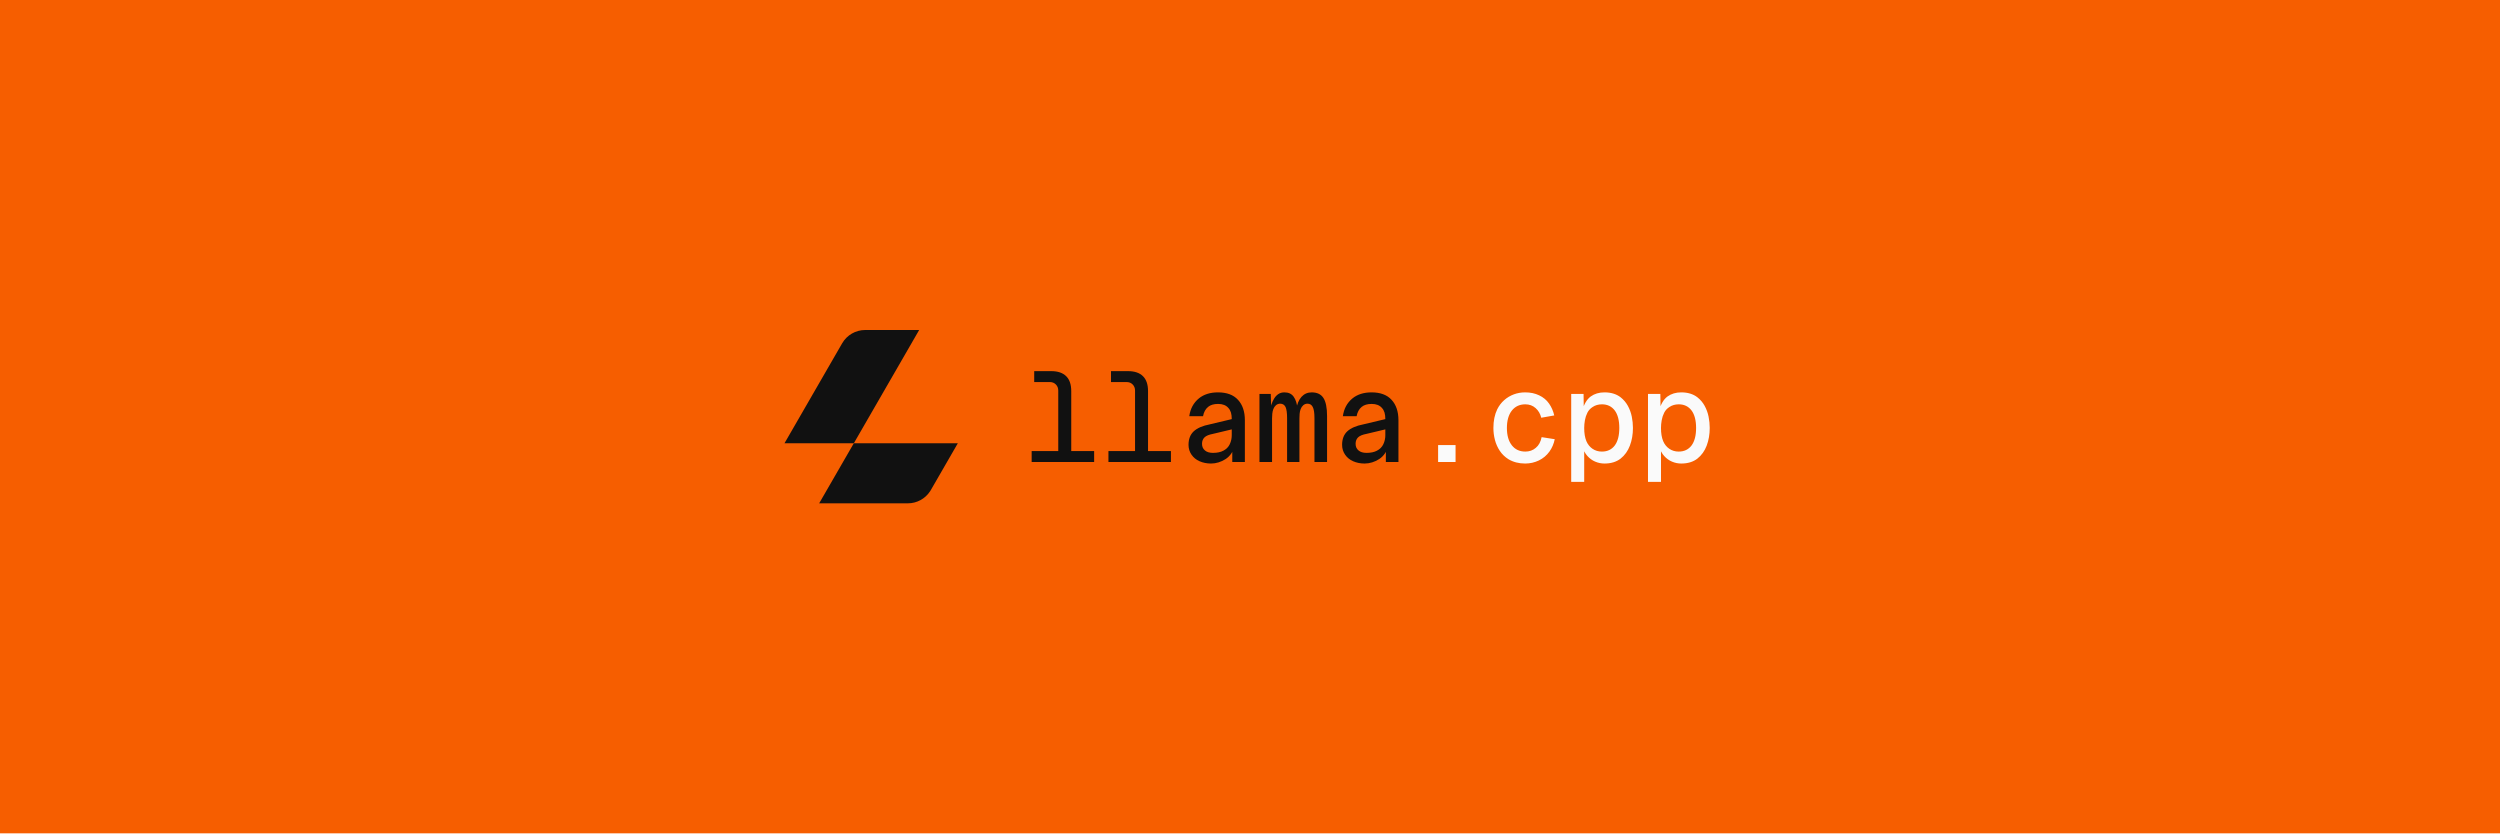
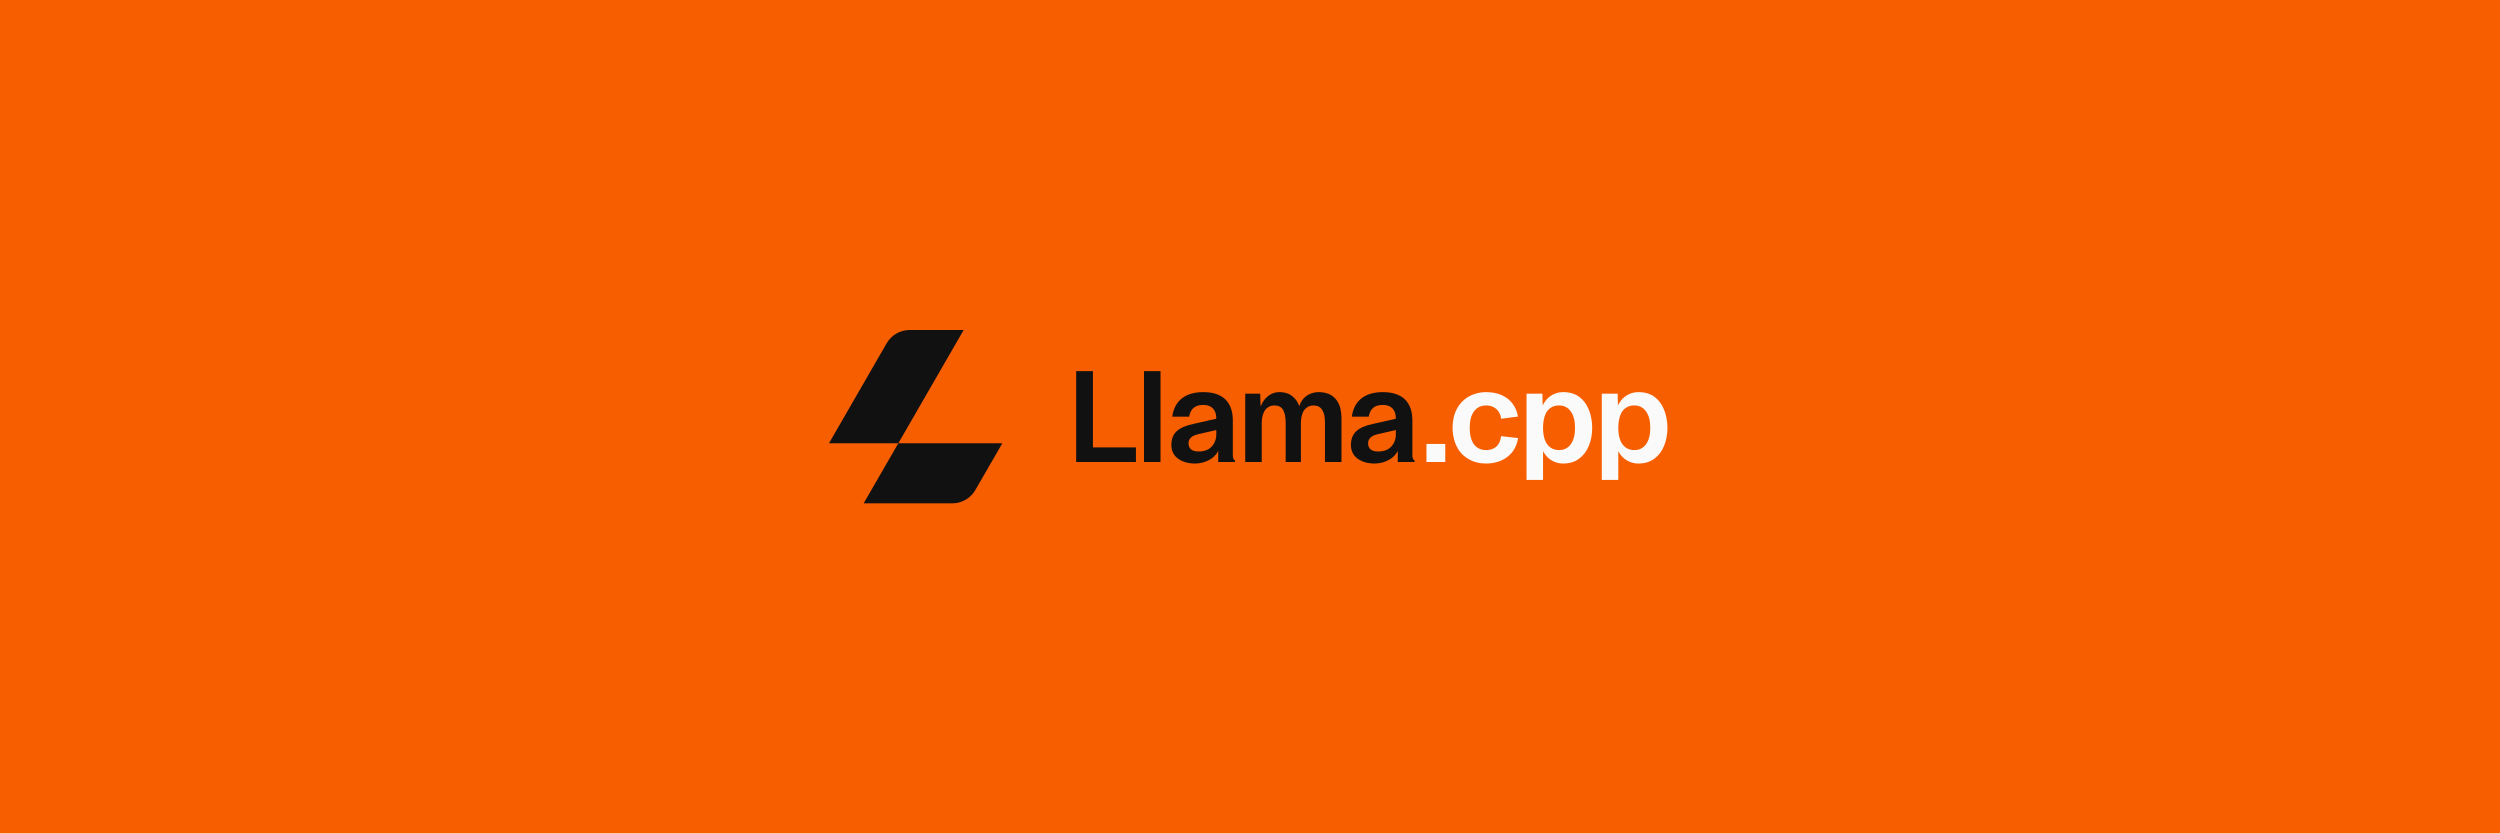
<svg xmlns="http://www.w3.org/2000/svg" width="7500" height="2500" viewBox="0 0 7500 2500" fill="none">
  <rect width="7500" height="2500" fill="#F65E00" />
-   <g transform="translate(2353.5 950.0)">
+   <g transform="translate(2487.0 950.0)">
    <path transform="translate(0 40) scale(0.866667)" d="M600 392L504.249 558L504.137 557.929C487.252 584.069 458.193 600 426.864 600H120L240 392H600Z" fill="#111111" />
    <path transform="translate(0 40) scale(0.866667)" d="M240 392H0L199.602 46.025C216.032 17.546 246.411 3.25756e-05 279.29 0H466.154L240 392Z" fill="#111111" />
-     <path d="M821.262 423.692V221.483Q821.262 210.735 814.164 203.451Q807.067 196.167 795.947 196.167H749.135V163.4H800.243Q829.862 163.4 845.231 178.769Q860.237 193.786 860.237 223.394V423.692ZM741.456 436V403.233H928.908V436ZM1051.628 423.692V221.483Q1051.628 210.735 1044.53 203.451Q1037.433 196.167 1026.313 196.167H979.501V163.4H1030.61Q1060.228 163.4 1075.597 178.769Q1090.603 193.786 1090.603 223.394V423.692ZM971.822 436V403.233H1159.275V436ZM1279.646 440.607Q1260.833 440.607 1245.092 433.696Q1230.107 427.158 1221.084 414.099Q1212.061 401.039 1212.061 384.519Q1212.061 358.41 1227.814 343.821Q1243.94 329.231 1275.785 323.088L1341.758 307.357Q1341.758 295.488 1339.267 287.447Q1336.777 279.406 1331.435 273.658Q1321.09 261.777 1300.796 261.777Q1281.643 261.777 1270.925 270.586Q1259.056 280.185 1255.622 298.559H1214.354Q1218.95 265.134 1243.172 245.158Q1265.451 227.113 1300.401 227.113Q1340.013 227.113 1360.373 249.381Q1381.117 271.65 1381.117 310.834V435.452Q1381.117 435.605 1381.167 435.726Q1381.216 435.846 1381.293 435.846V436H1343.326V387.59H1349.085Q1347.177 400.644 1340.277 410.632Q1333.377 420.62 1323.405 427.158Q1313.433 433.696 1302.107 437.152Q1290.781 440.607 1279.646 440.607ZM1285.482 408.63Q1304.23 408.63 1316.483 402.125Q1329.888 395.236 1335.823 382.593Q1341.758 369.951 1341.758 355.767V338.16L1285.482 351.576Q1267.108 355.021 1259.835 362.294Q1252.573 369.567 1252.573 381.458Q1252.573 394.084 1261.371 401.357Q1269.796 408.63 1285.482 408.63ZM1424.876 436V231.72H1458.795L1460.33 283.563L1456.48 282.412Q1457.643 272.813 1460.906 263.022Q1464.17 253.232 1469.347 244.977Q1474.525 236.722 1482.012 231.917Q1489.499 227.113 1499.758 227.113Q1518.306 227.113 1527.509 240.167Q1537.097 253.337 1539.412 278.956H1535.166Q1538.633 254.362 1550.919 240.551Q1563.216 227.113 1581.486 227.113Q1605.812 227.113 1616.562 243.622Q1627.686 260.505 1627.686 298.087V436H1589.895V304.68Q1589.895 280.174 1584.553 270.608Q1579.578 261.053 1568.959 261.053Q1561.988 261.053 1556.512 265.505Q1551.048 270.302 1548.488 277.157Q1545.928 284.013 1545.352 291.493Q1544.776 298.974 1544.776 305.437V436H1507.786V304.68Q1507.786 280.942 1503.128 270.992Q1498.135 261.053 1487.141 261.053Q1480.003 261.053 1474.556 265.489Q1469.12 270.269 1466.573 277.101Q1464.026 283.933 1463.346 291.441Q1462.667 298.949 1462.667 305.437V436ZM1740.379 440.607Q1721.566 440.607 1705.824 433.696Q1690.839 427.158 1681.816 414.099Q1672.794 401.039 1672.794 384.519Q1672.794 358.41 1688.546 343.821Q1704.672 329.231 1736.517 323.088L1802.49 307.357Q1802.49 295.488 1800 287.447Q1797.51 279.406 1792.167 273.658Q1781.823 261.777 1761.529 261.777Q1742.375 261.777 1731.658 270.586Q1719.788 280.185 1716.355 298.559H1675.086Q1679.683 265.134 1703.904 245.158Q1726.184 227.113 1761.134 227.113Q1800.746 227.113 1821.106 249.381Q1841.85 271.65 1841.85 310.834V435.452Q1841.85 435.605 1841.899 435.726Q1841.948 435.846 1842.025 435.846V436H1804.059V387.59H1809.818Q1807.909 400.644 1801.009 410.632Q1794.109 420.62 1784.137 427.158Q1774.166 433.696 1762.84 437.152Q1751.513 440.607 1740.379 440.607ZM1746.215 408.63Q1764.962 408.63 1777.215 402.125Q1790.621 395.236 1796.555 382.593Q1802.49 369.951 1802.49 355.767V338.16L1746.215 351.576Q1727.84 355.021 1720.567 362.294Q1713.305 369.567 1713.305 381.458Q1713.305 394.084 1722.103 401.357Q1730.528 408.63 1746.215 408.63Z" fill="#111111" />
-     <path d="M1960.839 436V385.21H2013.187V436ZM2221.976 440.607Q2193.542 440.607 2171.657 427.542Q2155.905 417.56 2145.901 402.538Q2135.897 387.515 2131.295 369.797Q2126.692 352.079 2126.692 333.964Q2126.692 301.609 2138.221 277.804Q2146.295 261.679 2159.168 250.347Q2172.041 239.015 2188.106 233.064Q2204.17 227.113 2221.976 227.113Q2245.5 227.113 2263.848 235.954Q2282.383 244.583 2293.63 260.65Q2304.877 276.717 2309.208 296.31L2270.243 303.221Q2266.031 285.593 2253.302 274.283Q2240.573 262.973 2222.514 262.973Q2196.69 262.973 2181.76 282.126Q2167.214 301.064 2167.214 333.939Q2167.214 366.813 2181.76 385.594Q2196.701 404.747 2222.36 404.747Q2240.745 404.747 2253.766 393.635Q2267.073 382.906 2271.384 361.438L2310.722 367.603Q2306.509 388.358 2294.991 404.484Q2282.283 422.159 2263.039 431.383Q2243.795 440.607 2221.976 440.607ZM2360.119 495.511V231.72H2397.175L2397.954 283.947L2393.335 281.644Q2397.175 267.438 2403.51 256.687Q2409.845 245.937 2418.665 239.41Q2435.931 227.113 2459.758 227.113Q2489.128 227.113 2508.091 241.692Q2521.913 252.552 2530.162 267.674Q2538.411 282.796 2541.861 299.819Q2545.311 316.842 2545.311 333.86Q2545.311 362.678 2536.199 386.866Q2527.076 411.055 2508.091 426.017Q2489.128 440.607 2459.758 440.607Q2445.53 440.607 2432.124 434.903Q2418.719 429.199 2408.715 418.004Q2398.711 406.809 2394.092 391.057L2399.094 385.681V495.511ZM2452.272 404.747Q2476.849 404.747 2490.808 386.373Q2504.416 367.987 2504.416 333.86Q2504.416 299.733 2490.718 281.347Q2476.668 262.973 2452.408 262.973Q2436.249 262.973 2424.38 271.014Q2414.035 277.53 2408.692 288.103Q2403.349 298.675 2401.222 310.711Q2399.094 322.748 2399.094 333.86Q2399.094 357.621 2405.6 373.329Q2411.732 387.897 2423.985 396.322Q2436.238 404.747 2452.272 404.747ZM2590.485 495.511V231.72H2627.541L2628.32 283.947L2623.702 281.644Q2627.541 267.438 2633.876 256.687Q2640.211 245.937 2649.031 239.41Q2666.297 227.113 2690.124 227.113Q2719.494 227.113 2738.457 241.692Q2752.279 252.552 2760.528 267.674Q2768.777 282.796 2772.227 299.819Q2775.677 316.842 2775.677 333.86Q2775.677 362.678 2766.565 386.866Q2757.442 411.055 2738.457 426.017Q2719.494 440.607 2690.124 440.607Q2675.896 440.607 2662.49 434.903Q2649.085 429.199 2639.081 418.004Q2629.077 406.809 2624.458 391.057L2629.461 385.681V495.511ZM2682.638 404.747Q2707.215 404.747 2721.174 386.373Q2734.782 367.987 2734.782 333.86Q2734.782 299.733 2721.085 281.347Q2707.034 262.973 2682.774 262.973Q2666.615 262.973 2654.746 271.014Q2644.402 277.53 2639.058 288.103Q2633.715 298.675 2631.588 310.711Q2629.461 322.748 2629.461 333.86Q2629.461 357.621 2635.966 373.329Q2642.098 387.897 2654.351 396.322Q2666.604 404.747 2682.638 404.747Z" fill="#FAFAFA" />
+     <path d="M741.5 436V163.4H791.797V392.23H920.802V436ZM994.519 436H944.99V163.4H994.519ZM1098.568 440.607Q1066.7 440.607 1046.735 425.634Q1027.154 411.044 1027.154 384.552Q1027.154 358.059 1043.664 343.086Q1060.173 328.496 1093.96 321.585L1161.918 306.227Q1161.918 295.477 1159.423 288.182Q1156.927 280.887 1151.936 275.512Q1141.953 264.761 1122.756 264.761Q1104.711 264.761 1094.728 272.824Q1083.21 282.039 1080.522 300.084H1029.842Q1034.449 263.225 1060.557 243.644Q1084.362 226.367 1122.756 226.367Q1166.526 226.367 1189.178 248.252Q1211.447 270.136 1211.447 311.602V416.803Q1211.447 422.178 1213.367 426.401Q1215.286 430.625 1217.974 430.625V436H1167.677V402.213Q1165.374 407.588 1161.918 411.812Q1154.239 421.794 1143.681 428.129Q1133.123 434.464 1121.412 437.536Q1109.702 440.607 1098.568 440.607ZM1108.55 404.517Q1125.06 404.517 1136.962 398.374Q1149.248 391.463 1155.583 379.368Q1161.918 367.274 1161.918 353.452V340.014L1108.934 352.3Q1092.808 355.756 1085.897 362.667Q1078.603 369.194 1078.603 379.944Q1078.603 391.846 1086.281 398.374Q1094.344 404.517 1108.55 404.517ZM1248.69 436V230.974H1293.611L1294.763 269.752Q1297.834 262.074 1302.058 255.163Q1310.505 242.108 1322.983 234.238Q1335.461 226.367 1351.203 226.367Q1377.311 226.367 1393.052 241.341Q1405.339 252.091 1410.714 268.601Q1413.785 259.002 1419.161 251.323Q1427.607 239.037 1440.853 232.702Q1454.099 226.367 1469.073 226.367Q1490.574 226.367 1505.932 235.197Q1517.834 242.492 1524.937 253.627Q1532.04 264.761 1534.728 278.007Q1537.415 291.253 1537.415 304.307V436H1487.886V316.977Q1487.886 292.021 1479.44 279.351Q1470.993 266.297 1453.332 266.297Q1441.429 266.297 1433.366 272.824Q1426.072 277.815 1422.424 285.494Q1418.777 293.173 1417.241 301.812Q1415.705 310.45 1415.705 318.513V436H1370.016V318.513Q1370.016 293.173 1362.337 279.735Q1354.658 266.297 1336.229 266.297Q1324.326 266.297 1315.88 272.824Q1308.969 277.815 1305.129 285.494Q1301.29 293.173 1299.754 301.812Q1298.218 310.45 1298.218 318.513V436ZM1637.241 440.607Q1605.373 440.607 1585.408 425.634Q1565.827 411.044 1565.827 384.552Q1565.827 358.059 1582.337 343.086Q1598.846 328.496 1632.633 321.585L1700.591 306.227Q1700.591 295.477 1698.096 288.182Q1695.6 280.887 1690.609 275.512Q1680.626 264.761 1661.429 264.761Q1643.384 264.761 1633.401 272.824Q1621.883 282.039 1619.195 300.084H1568.515Q1573.122 263.225 1599.23 243.644Q1623.035 226.367 1661.429 226.367Q1705.199 226.367 1727.851 248.252Q1750.12 270.136 1750.12 311.602V416.803Q1750.12 422.178 1752.04 426.401Q1753.959 430.625 1756.647 430.625V436H1706.35V402.213Q1704.047 407.588 1700.591 411.812Q1692.912 421.794 1682.354 428.129Q1671.795 434.464 1660.085 437.536Q1648.375 440.607 1637.241 440.607ZM1647.223 404.517Q1663.733 404.517 1675.635 398.374Q1687.921 391.463 1694.256 379.368Q1700.591 367.274 1700.591 353.452V340.014L1647.607 352.3Q1631.481 355.756 1624.57 362.667Q1617.275 369.194 1617.275 379.944Q1617.275 391.846 1624.954 398.374Q1633.017 404.517 1647.223 404.517Z" fill="#111111" />
+     <path d="M1792.354 436V381.864H1848.794V436ZM1971.655 440.607Q1941.324 440.607 1918.671 427.169Q1901.778 417.571 1891.219 402.789Q1880.661 388.007 1875.67 369.962Q1870.678 351.916 1870.678 333.487Q1870.678 301.236 1883.348 277.047Q1892.179 260.538 1905.617 249.211Q1919.055 237.885 1936.141 232.126Q1953.226 226.367 1971.655 226.367Q1997.764 226.367 2018.497 235.581Q2038.462 244.412 2050.94 261.306Q2063.418 278.199 2066.874 299.7L2016.577 306.227Q2013.505 286.646 2001.603 276.663Q1989.317 266.297 1971.655 266.297Q1948.235 266.297 1934.797 284.342Q1922.127 301.62 1922.127 333.487Q1922.127 364.97 1934.797 383.016Q1948.235 400.293 1971.655 400.293Q1989.317 400.293 2001.603 390.311Q2013.889 379.56 2016.193 358.443L2067.257 364.203Q2063.802 386.087 2052.284 402.981Q2042.685 416.035 2030.015 424.29Q2017.345 432.545 2002.371 436.576Q1987.397 440.607 1971.655 440.607ZM2092.598 489.752V230.974H2140.207L2140.975 266.297Q2145.198 257.85 2150.957 250.555Q2160.556 239.037 2173.802 232.702Q2187.048 226.367 2202.406 226.367Q2231.585 226.367 2250.783 240.573Q2264.988 251.323 2273.435 266.681Q2281.882 282.039 2285.721 299.316Q2289.561 316.594 2289.561 333.487Q2289.561 363.051 2279.578 387.239Q2269.98 411.428 2250.399 426.017Q2231.201 440.607 2202.022 440.607Q2187.816 440.607 2174.57 434.656Q2161.324 428.705 2151.341 417.187Q2145.966 411.044 2142.126 403.365V489.752ZM2190.503 400.293Q2212.388 400.293 2225.442 382.632Q2238.112 364.97 2238.112 333.487Q2238.112 302.004 2225.442 284.342Q2212.388 266.297 2190.503 266.297Q2175.146 266.297 2164.779 273.592Q2155.181 280.119 2150.381 290.293Q2145.582 300.468 2143.854 311.794Q2142.126 323.121 2142.126 333.487Q2142.126 355.372 2147.886 370.346Q2153.261 384.552 2164.203 392.422Q2175.146 400.293 2190.503 400.293ZM2318.357 489.752V230.974H2365.966L2366.734 266.297Q2370.957 257.85 2376.716 250.555Q2386.315 239.037 2399.561 232.702Q2412.807 226.367 2428.165 226.367Q2457.344 226.367 2476.541 240.573Q2490.747 251.323 2499.194 266.681Q2507.641 282.039 2511.48 299.316Q2515.32 316.594 2515.32 333.487Q2515.32 363.051 2505.337 387.239Q2495.739 411.428 2476.157 426.017Q2456.96 440.607 2427.781 440.607Q2413.575 440.607 2400.329 434.656Q2387.083 428.705 2377.1 417.187Q2371.725 411.044 2367.885 403.365V489.752ZM2416.262 400.293Q2438.147 400.293 2451.201 382.632Q2463.871 364.97 2463.871 333.487Q2463.871 302.004 2451.201 284.342Q2438.147 266.297 2416.262 266.297Q2400.905 266.297 2390.538 273.592Q2380.939 280.119 2376.14 290.293Q2371.341 300.468 2369.613 311.794Q2367.885 323.121 2367.885 333.487Q2367.885 355.372 2373.645 370.346Q2379.02 384.552 2389.962 392.422Q2400.905 400.293 2416.262 400.293Z" fill="#FAFAFA" />
  </g>
</svg>
